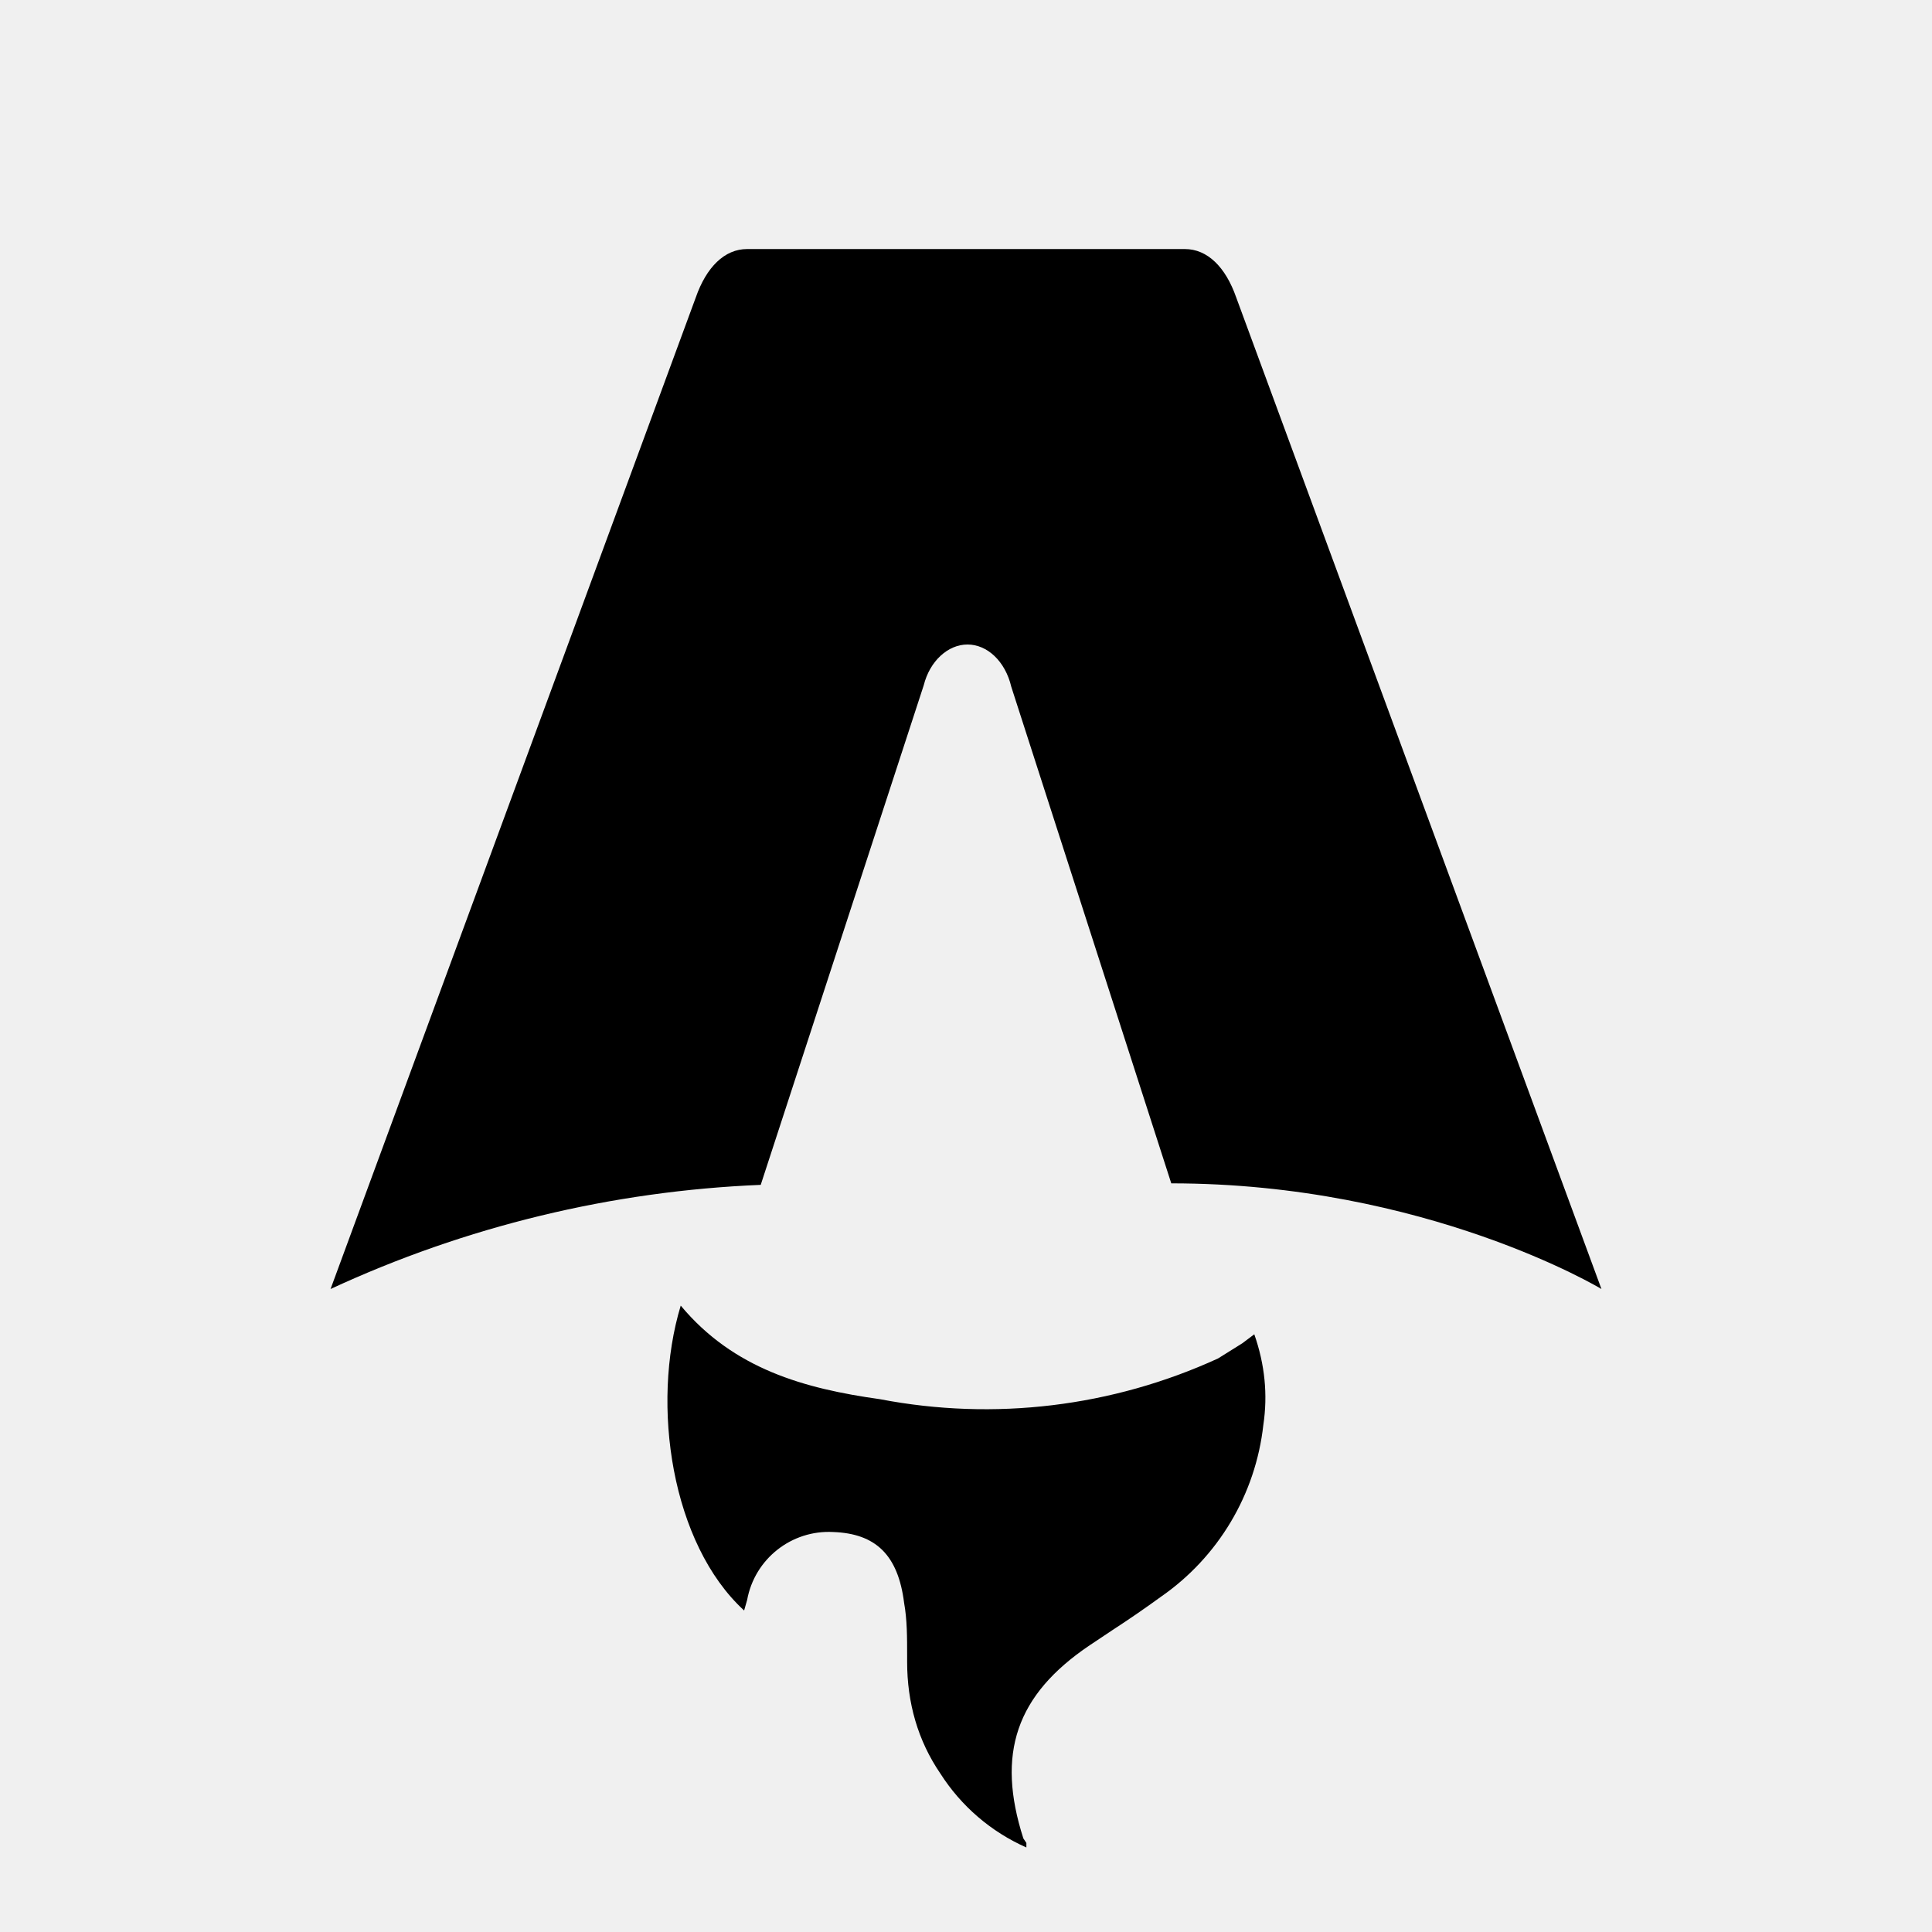
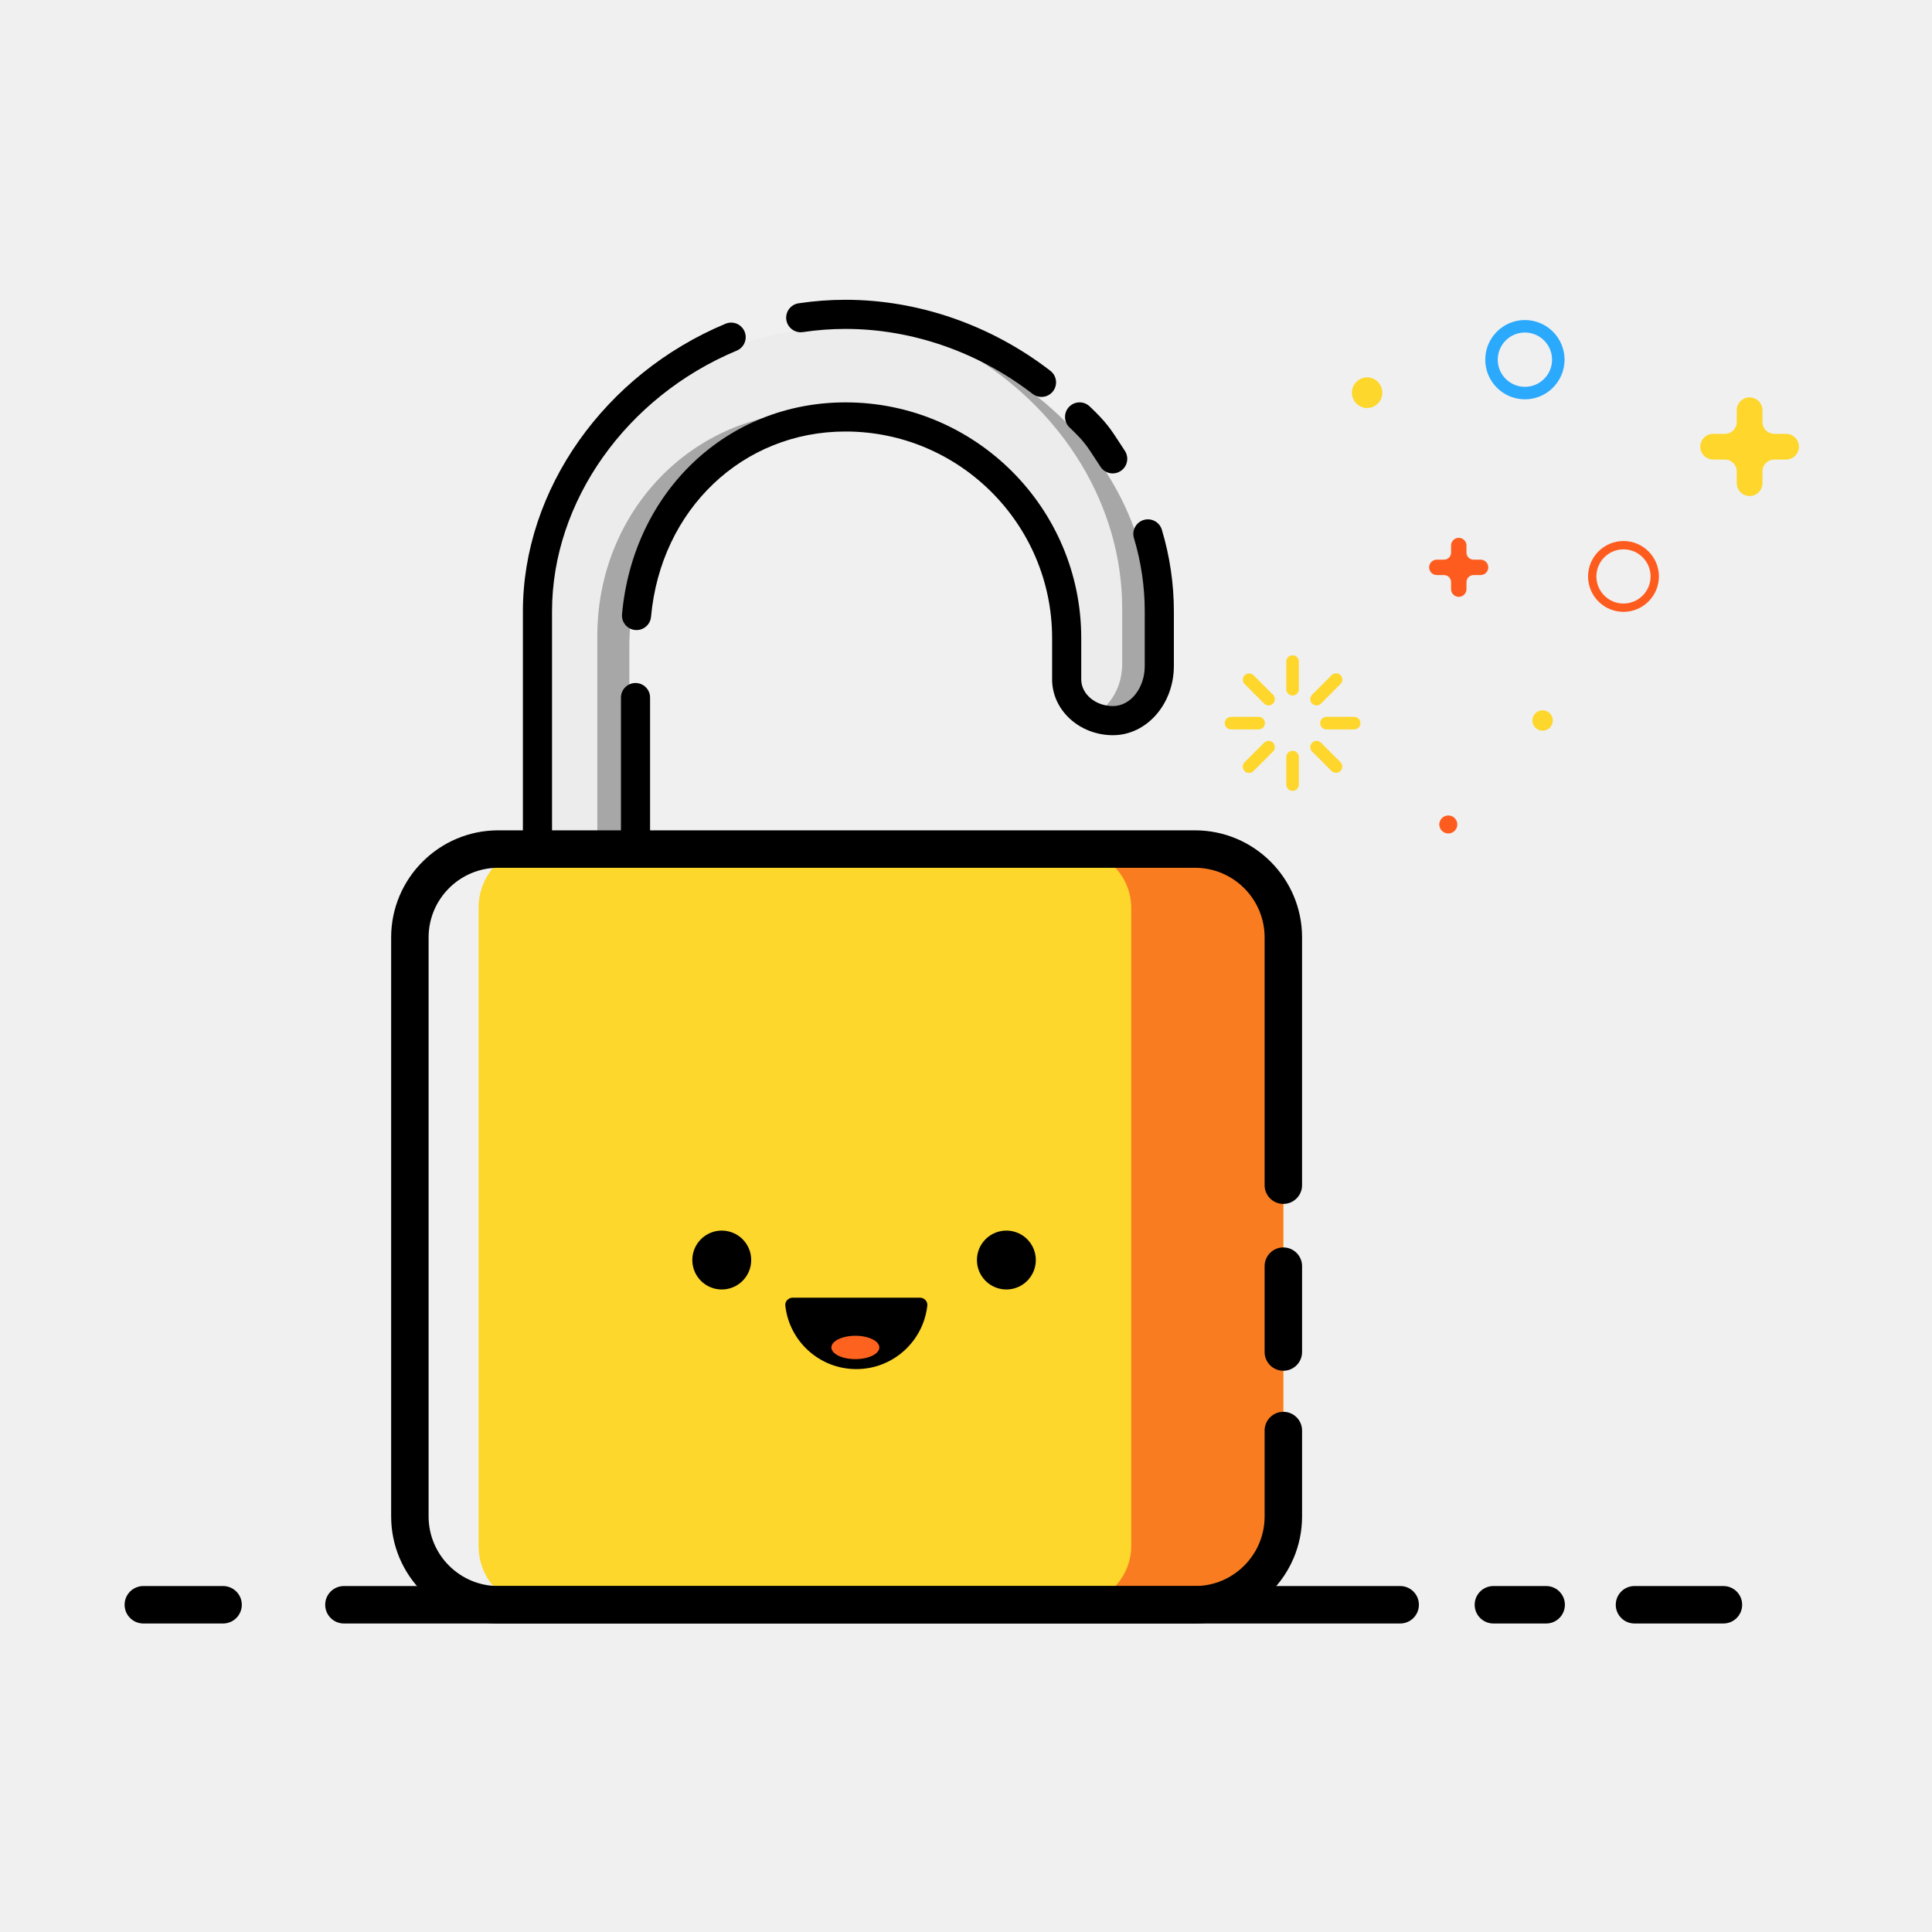
- <svg xmlns="http://www.w3.org/2000/svg" fill="none" viewBox="0 0 128 128">
-   <path d="M50.4 78.5a75.1 75.1 0 0 0-28.5 6.9l24.2-65.7c.7-2 1.9-3.2 3.4-3.2h29c1.5 0 2.7 1.2 3.4 3.2l24.2 65.7s-11.6-7-28.5-7L67 45.5c-.4-1.7-1.6-2.8-2.9-2.8-1.3 0-2.5 1.1-2.9 2.7L50.4 78.5Zm-1.1 28.2Zm-4.2-20.2c-2 6.6-.6 15.8 4.2 20.2a17.5 17.5 0 0 1 .2-.7 5.5 5.5 0 0 1 5.7-4.5c2.8.1 4.3 1.5 4.7 4.7.2 1.1.2 2.3.2 3.5v.4c0 2.7.7 5.2 2.2 7.4a13 13 0 0 0 5.7 4.9v-.3l-.2-.3c-1.8-5.6-.5-9.5 4.4-12.8l1.5-1a73 73 0 0 0 3.2-2.2 16 16 0 0 0 6.8-11.4c.3-2 .1-4-.6-6l-.8.6-1.6 1a37 37 0 0 1-22.4 2.7c-5-.7-9.7-2-13.2-6.2Z" />
-   <style>
-         path { fill: #000; }
-         @media (prefers-color-scheme: dark) {
-             path { fill: #FFF; }
-         }
-     </style>
+ <svg xmlns="http://www.w3.org/2000/svg" width="800px" height="800px" viewBox="0 0 1024 1024" class="icon" version="1.1">
+   <path d="M601.132 280.136zM609.708 328.126c0 0.11 0.006 0.218 0.006 0.33v-0.097c0.001-0.077-0.006-0.155-0.006-0.232zM608.735 311.925c0.086 0.752 0.146 1.518 0.222 2.272-0.069-0.754-0.135-1.52-0.222-2.272zM607.292 302.654c0.199 1.052 0.396 2.1 0.57 3.154-0.17-1.058-0.372-2.102-0.57-3.154zM594.772 351.959v-29.312c0-55.055-31.453-103.589-76.551-132.213 37.777 18.351 68.352 50.303 82.679 89.076-22.709-61.619-86.388-106.077-154.875-106.077-85.564 0-166.62 69.361-166.62 154.926v209.975h37.182V337.015c0-65.544 50.127-118.673 115.664-118.673 21.102 0 35.158 5.537 52.227 15.197 44.81 15.838 76.925 58.551 76.925 108.784v21.517c0 7.129 3.907 13.434 9.906 17.35 13.07-0.852 23.462-13.59 23.462-29.23zM609.377 319.071c0.054 0.786 0.101 1.573 0.142 2.363-0.041-0.79-0.092-1.577-0.142-2.363zM603.191 286.255zM605.858 295.83c0.275 1.159 0.519 2.327 0.775 3.496-0.25-1.168-0.5-2.338-0.775-3.496z" fill="#ECECEC" />
+   <path d="M316.587 337.015v201.414h16.985V342.419c0-63.718 48.732-115.373 112.451-115.373 13.651 0 26.742 2.386 38.893 6.737l-0.439-0.245c-17.069-9.659-31.124-15.197-52.227-15.197-65.536 0-115.663 53.129-115.663 118.673zM609.519 321.434c-0.041-0.79-0.088-1.577-0.142-2.363a134.205 134.205 0 0 0-0.42-4.875c-0.076-0.754-0.135-1.52-0.222-2.272a143.851 143.851 0 0 0-0.872-6.117c-0.174-1.054-0.373-2.102-0.57-3.154a152.924 152.924 0 0 0-0.659-3.329c-0.256-1.168-0.5-2.337-0.775-3.496-0.205-0.84-0.431-1.676-0.648-2.514a138.384 138.384 0 0 0-2.018-7.062c-0.176-0.564-0.344-1.125-0.527-1.686a145.013 145.013 0 0 0-1.532-4.431c-0.074-0.211-0.157-0.419-0.232-0.628-14.327-38.771-44.901-70.725-82.679-89.076 45.098 28.625 76.551 77.158 76.551 132.213v29.312c0 15.639-10.392 28.377-23.462 29.23-0.041 0.002-0.082 0.011-0.125 0.015 4.019 2.66 8.982 4.251 14.375 4.251 13.341 0 24.156-12.76 24.156-28.5V328.455c0-0.112-0.006-0.22-0.006-0.33a138.141 138.141 0 0 0-0.19-6.691z" fill="#A7A7A7" />
+   <path d="M589.901 389.671c-17.789 0-32.261-13.273-32.261-29.586v-21.87c0-60.383-49.128-109.508-109.512-109.508-54.565 0-97.912 41.31-103.068 98.223-0.386 4.247-4.142 7.371-8.385 6.991a7.717 7.717 0 0 1-6.991-8.383c5.896-65.055 55.708-112.271 118.445-112.271 68.898 0 124.951 56.051 124.951 124.947v21.87c0 7.801 7.547 14.147 16.821 14.147 9.284 0 16.835-9.531 16.835-21.246V324.032c0-13.107-1.926-26.171-5.72-38.83a7.719 7.719 0 0 1 5.178-9.611c4.086-1.229 8.385 1.097 9.61 5.177a150.552 150.552 0 0 1 6.372 43.265v28.954c-0.001 20.226-14.479 36.684-32.275 36.684z" fill="" />
+   <path d="M344.556 545.103h-67.409V324.031c0-64.406 43.196-125.683 107.489-152.481a7.72 7.72 0 0 1 5.941 14.25c-58.61 24.429-97.99 79.98-97.99 138.231v205.633h36.531V369.601a7.72 7.72 0 0 1 15.438 0v175.502zM552.018 210.384a7.683 7.683 0 0 1-4.713-1.61c-28.752-22.21-63.974-34.441-99.176-34.441-7.58 0-15.172 0.568-22.566 1.69-4.199 0.635-8.149-2.259-8.79-6.475a7.72 7.72 0 0 1 6.475-8.79 166.378 166.378 0 0 1 24.881-1.866c38.597 0 77.171 13.376 108.614 37.662a7.721 7.721 0 0 1-4.725 13.83zM589.755 250.913a7.717 7.717 0 0 1-6.46-3.483 794.278 794.278 0 0 1-2.572-3.948c-4.793-7.387-6.405-9.875-13.819-16.886a7.72 7.72 0 0 1 10.61-11.218c8.753 8.278 11.075 11.859 16.163 19.703 0.758 1.17 1.589 2.451 2.524 3.873a7.718 7.718 0 0 1-2.217 10.689 7.655 7.655 0 0 1-4.229 1.27z" fill="" />
+   <path d="M680.197 819.349c0 17.235-12.873 31.212-28.752 31.212H282.413c-15.88 0-28.757-13.976-28.757-31.212V481.23c0-17.237 12.876-31.209 28.757-31.209h369.032c15.878 0 28.752 13.972 28.752 31.209v338.119z" fill="#FDD72C" />
+   <path d="M648.987 450.021h-80.626c17.235 0 31.21 13.972 31.21 31.209v338.119c0 17.235-13.974 31.212-31.21 31.212h80.626c17.235 0 31.21-13.976 31.21-31.212V481.23c0-17.237-13.974-31.209-31.21-31.209z" fill="#F97C21" />
+   <path d="M382.548 667.845m-15.605 0a15.605 15.605 0 1 0 31.21 0 15.605 15.605 0 1 0-31.21 0Z" fill="" />
+   <path d="M533.399 667.845m-15.605 0a15.605 15.605 0 1 0 31.21 0 15.605 15.605 0 1 0-31.21 0Z" fill="" />
+   <path d="M491.491 691.99c0.256-2.309-1.652-4.2-3.978-4.2h-67.308c-2.321 0-4.227 1.891-3.975 4.2 2.09 18.933 18.139 33.661 37.633 33.661 19.492-0.001 35.541-14.729 37.628-33.661z" fill="" />
+   <path d="M466.07 714.178c0 3.414-5.69 6.188-12.706 6.188-7.02 0-12.712-2.774-12.712-6.188 0-3.418 5.692-6.188 12.712-6.188 7.017 0.001 12.706 2.771 12.706 6.188z" fill="#FD631F" />
+   <path d="M860.484 324.294c-10.354 0-18.777-8.419-18.777-18.767 0-10.351 8.424-18.773 18.777-18.773 10.349 0 18.771 8.421 18.771 18.773 0.001 10.347-8.421 18.767-18.771 18.767z m0-33.129c-7.922 0-14.366 6.443-14.366 14.362 0 7.916 6.444 14.356 14.366 14.356 7.918 0 14.36-6.44 14.36-14.356 0-7.919-6.442-14.362-14.36-14.362zM781 296.628a3.74 3.74 0 0 1-3.739-3.738v-3.746c0-2.253-1.825-4.076-4.084-4.076a4.078 4.078 0 0 0-4.079 4.076v3.746a3.738 3.738 0 0 1-3.739 3.738h-3.739a4.082 4.082 0 1 0 0 8.163h3.739a3.739 3.739 0 0 1 3.739 3.739v3.739c0 2.253 1.829 4.079 4.079 4.079a4.079 4.079 0 0 0 4.084-4.079V308.53a3.74 3.74 0 0 1 3.739-3.739h3.743a4.085 4.085 0 0 0 4.081-4.084c0-2.253-1.833-4.079-4.081-4.079h-3.743z" fill="#FD5C1E" />
+   <path d="M940.396 229.937a6.245 6.245 0 0 1-6.249-6.249v-6.252a6.822 6.822 0 0 0-6.821-6.817 6.821 6.821 0 0 0-6.817 6.817v6.252a6.248 6.248 0 0 1-6.251 6.249h-6.253a6.819 6.819 0 0 0-6.817 6.823 6.815 6.815 0 0 0 6.817 6.815h6.253a6.248 6.248 0 0 1 6.251 6.25v6.256a6.817 6.817 0 0 0 6.817 6.812 6.818 6.818 0 0 0 6.821-6.812v-6.256a6.245 6.245 0 0 1 6.249-6.25h6.251a6.809 6.809 0 0 0 6.815-6.815 6.814 6.814 0 0 0-6.815-6.823h-6.251z" fill="#FED62C" />
+   <path d="M685.086 347.311a3.325 3.325 0 0 0-3.326 3.334l-0.008 14.649c0 1.835 1.497 3.326 3.341 3.33a3.338 3.338 0 0 0 3.328-3.33v-14.649a3.335 3.335 0 0 0-3.335-3.334zM685.086 397.927a3.337 3.337 0 0 0-3.334 3.33l0.008 14.653a3.33 3.33 0 0 0 6.659 0v-14.653a3.332 3.332 0 0 0-3.334-3.33zM670.019 372.913a3.325 3.325 0 0 0 4.709 0 3.325 3.325 0 0 0 0-4.709l-10.361-10.36a3.331 3.331 0 0 0-4.711 4.708l10.363 10.361zM700.152 393.637a3.315 3.315 0 0 0-4.702 0 3.328 3.328 0 0 0 0 4.709l10.363 10.36a3.33 3.33 0 0 0 4.704-4.711l-10.365-10.358zM670.433 383.276a3.325 3.325 0 0 0-3.328-3.328h-14.651a3.326 3.326 0 0 0-3.332 3.328 3.333 3.333 0 0 0 3.332 3.33h14.651a3.326 3.326 0 0 0 3.328-3.33zM717.719 379.948h-14.653a3.327 3.327 0 0 0-3.326 3.33 3.325 3.325 0 0 0 3.33 3.328h14.649a3.33 3.33 0 0 0 3.332-3.33 3.317 3.317 0 0 0-3.332-3.328zM670.019 393.637l-10.363 10.358a3.334 3.334 0 0 0 0 4.711 3.328 3.328 0 0 0 4.711 0l10.361-10.36a3.325 3.325 0 0 0 0-4.709 3.325 3.325 0 0 0-4.709 0zM700.158 372.913l10.358-10.361a3.332 3.332 0 0 0 0-4.708 3.317 3.317 0 0 0-4.704 0l-10.363 10.36a3.328 3.328 0 0 0 0 4.709 3.32 3.32 0 0 0 4.709 0z" fill="#FED62C" />
+   <path d="M866.311 850.56h47.142" fill="#FEDEBB" />
+   <path d="M913.453 860.486h-47.142c-5.482 0-9.926-4.444-9.926-9.926s4.444-9.926 9.926-9.926h47.142c5.482 0 9.926 4.444 9.926 9.926s-4.444 9.926-9.926 9.926z" fill="" />
+   <path d="M791.535 850.56h27.959" fill="#FEDEBB" />
+   <path d="M819.494 860.486h-27.959c-5.482 0-9.926-4.444-9.926-9.926s4.444-9.926 9.926-9.926h27.959c5.482 0 9.926 4.444 9.926 9.926s-4.444 9.926-9.926 9.926z" fill="" />
+   <path d="M182.285 850.56h559.833" fill="#FEDEBB" />
+   <path d="M742.118 860.486H182.285c-5.482 0-9.926-4.444-9.926-9.926s4.444-9.926 9.926-9.926h559.833c5.482 0 9.926 4.444 9.926 9.926s-4.444 9.926-9.926 9.926z" fill="" />
+   <path d="M75.973 850.56h42.264" fill="#FEDEBB" />
+   <path d="M118.237 860.486H75.973c-5.482 0-9.926-4.444-9.926-9.926s4.444-9.926 9.926-9.926h42.265c5.482 0 9.926 4.444 9.926 9.926s-4.445 9.926-9.927 9.926z" fill="" />
+   <path d="M772.402 436.981a4.771 4.771 0 0 1-4.773 4.773 4.77 4.77 0 1 1 0-9.542 4.769 4.769 0 0 1 4.773 4.768z" fill="#FD5C1E" />
+   <path d="M823.021 381.879a5.413 5.413 0 1 1-10.826-0.001 5.413 5.413 0 0 1 10.826 0.001zM732.67 208.135a8.13 8.13 0 0 1-8.127 8.129 8.129 8.129 0 0 1 0-16.256c4.484 0 8.127 3.643 8.127 8.128z" fill="#FDD72C" />
+   <path d="M808.232 211.65c-11.585 0-21.011-9.426-21.011-21.01 0-11.589 9.426-21.016 21.011-21.016 11.585 0 21.013 9.428 21.013 21.016 0 11.585-9.427 21.01-21.013 21.01z m0-35.409c-7.937 0-14.395 6.46-14.395 14.4 0 7.936 6.458 14.394 14.395 14.394 7.939 0 14.397-6.458 14.397-14.394 0-7.941-6.458-14.4-14.397-14.4z" fill="#2BA9FC" />
+   <path d="M633.382 860.486H264.059c-31.287 0-56.742-25.455-56.742-56.742V496.835c0-31.287 25.455-56.74 56.742-56.74h369.323c31.287 0 56.74 25.453 56.74 56.74v131.337c0 5.482-4.444 9.926-9.926 9.926s-9.926-4.444-9.926-9.926V496.835c0-20.342-16.548-36.89-36.89-36.89H264.059c-20.343 0-36.892 16.548-36.892 36.89v306.909c0 20.342 16.549 36.892 36.892 36.892h369.323c20.342 0 36.89-16.55 36.89-36.892v-45.526c0-5.482 4.444-9.926 9.926-9.926s9.926 4.444 9.926 9.926v45.526c-0.001 31.287-25.453 56.742-56.741 56.742z" fill="" />
+   <path d="M680.197 726.527a9.926 9.926 0 0 1-9.926-9.926V671.088c0-5.482 4.444-9.926 9.926-9.926s9.926 4.444 9.926 9.926v45.514c-0.001 5.482-4.444 9.925-9.926 9.925z" fill="" />
</svg>
